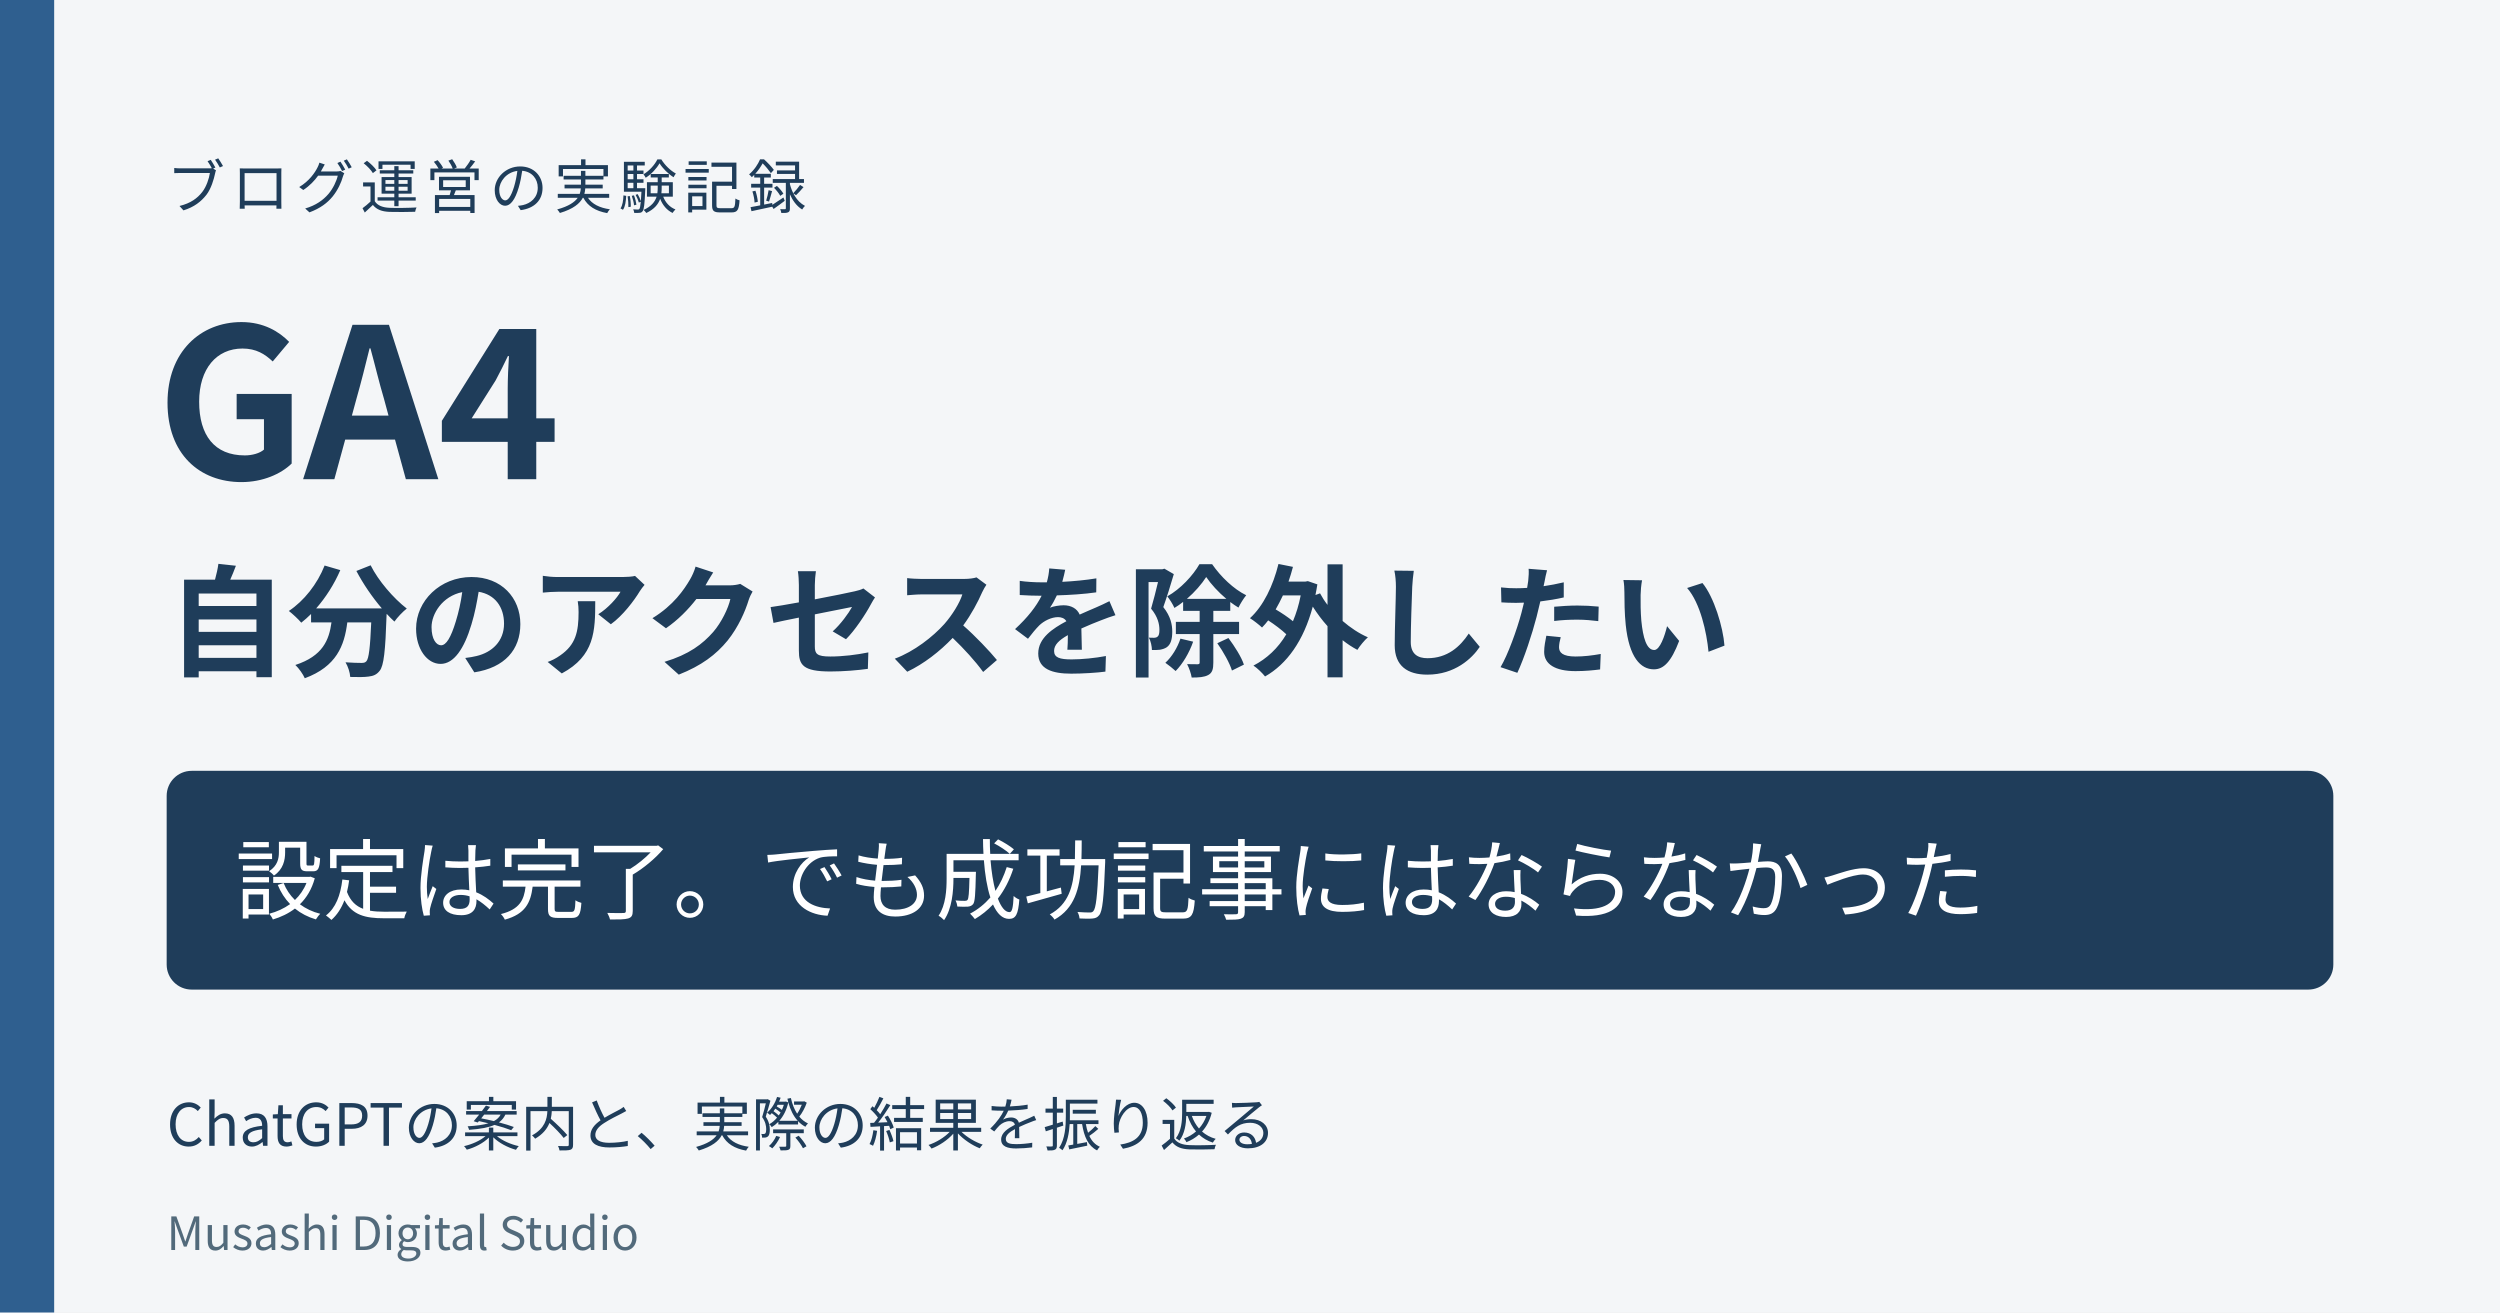
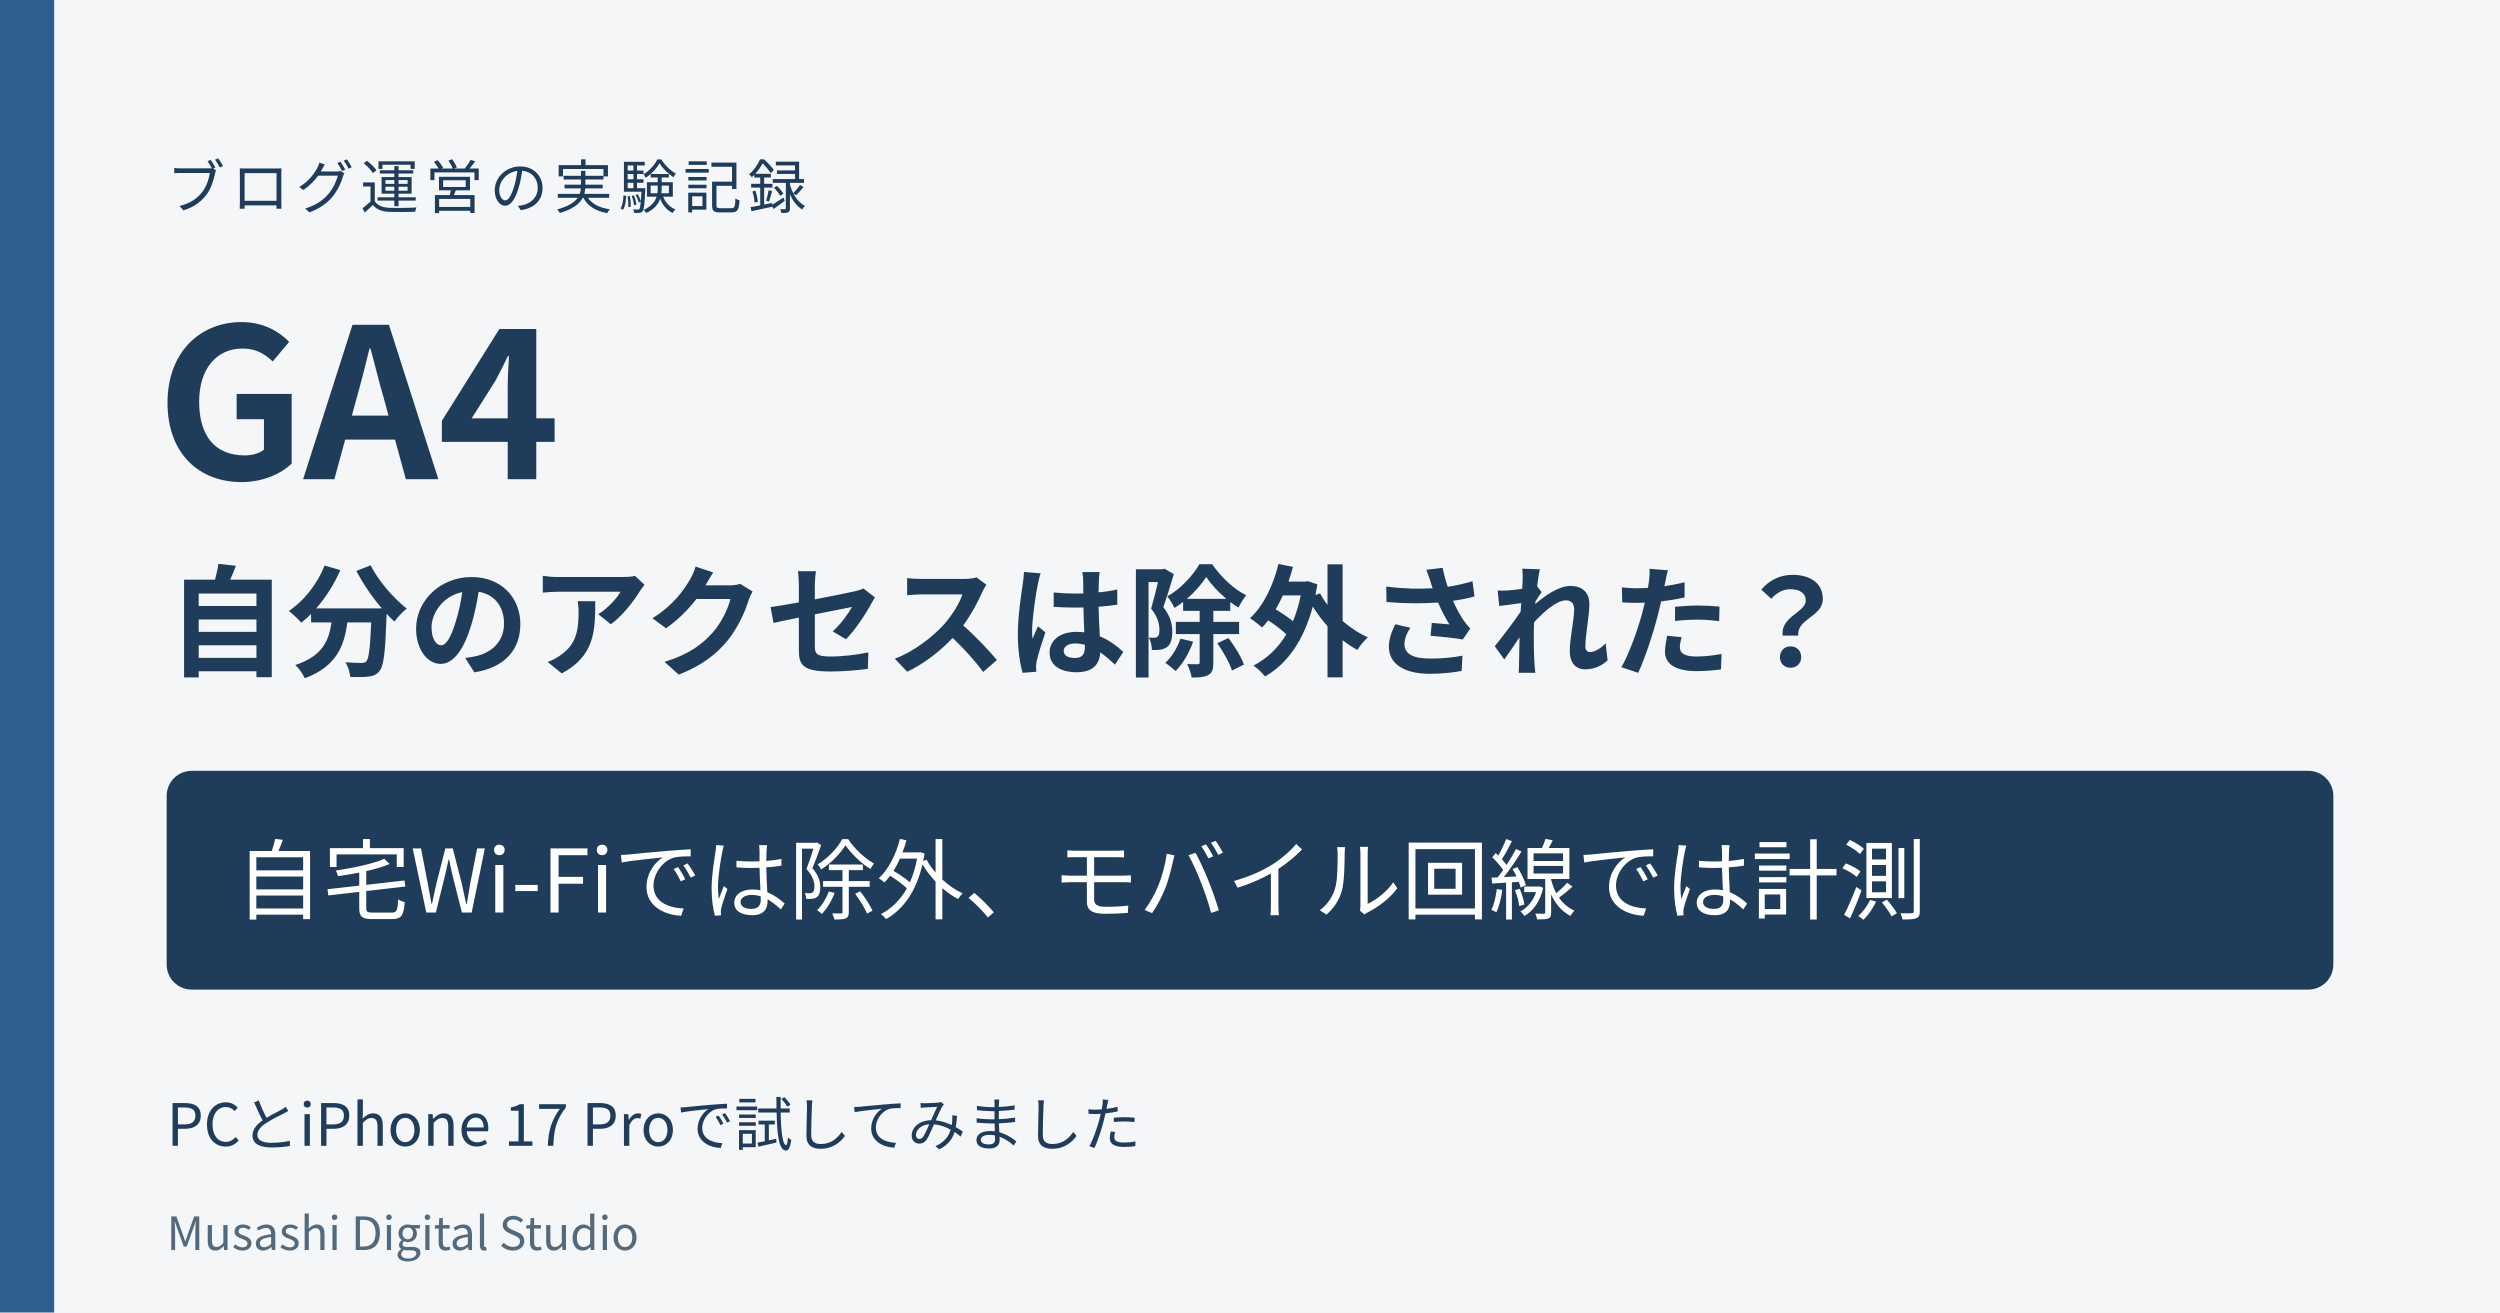
<svg xmlns="http://www.w3.org/2000/svg" width="1200" height="630" viewBox="0 0 1200 630" role="img" aria-labelledby="title desc">
  <rect width="1200" height="630" fill="#f4f6f8" />
  <rect width="26" height="630" fill="#2f5f8f" />
  <g font-family="Noto Sans CJK JP, sans-serif" fill="#1f3d5a">
    <text x="80" y="100" font-size="28" letter-spacing="3">ブログ運営の実験記録</text>
    <text x="75" y="230" font-size="100" font-weight="700">GA4</text>
-     <text x="80" y="320" font-size="58" font-weight="700">自分のアクセスを除外したい</text>
+     <text x="80" y="320" font-size="58" font-weight="700">自分のアクセスは除外された？</text>
    <rect x="80" y="370" width="1040" height="105" rx="12" fill="#1f3d5a" />
-     <text x="113" y="438" font-size="42" fill="#ffffff">設定は完了。でも成功記事にはならなかった</text>
-     <text x="80" y="550" font-size="28">ChatGPTの案内と、実際の結果を振り返る</text>
+     <text x="113" y="438" font-size="42" fill="#ffffff">自宅Wi-Fiでは除外、モバイル回線では計測</text>
+     <text x="80" y="550" font-size="28">PCとiPhone 17 Proで試してみました</text>
    <text x="80" y="600" font-size="22" fill="#526a7b">Musashi Digital Studio</text>
  </g>
</svg>
